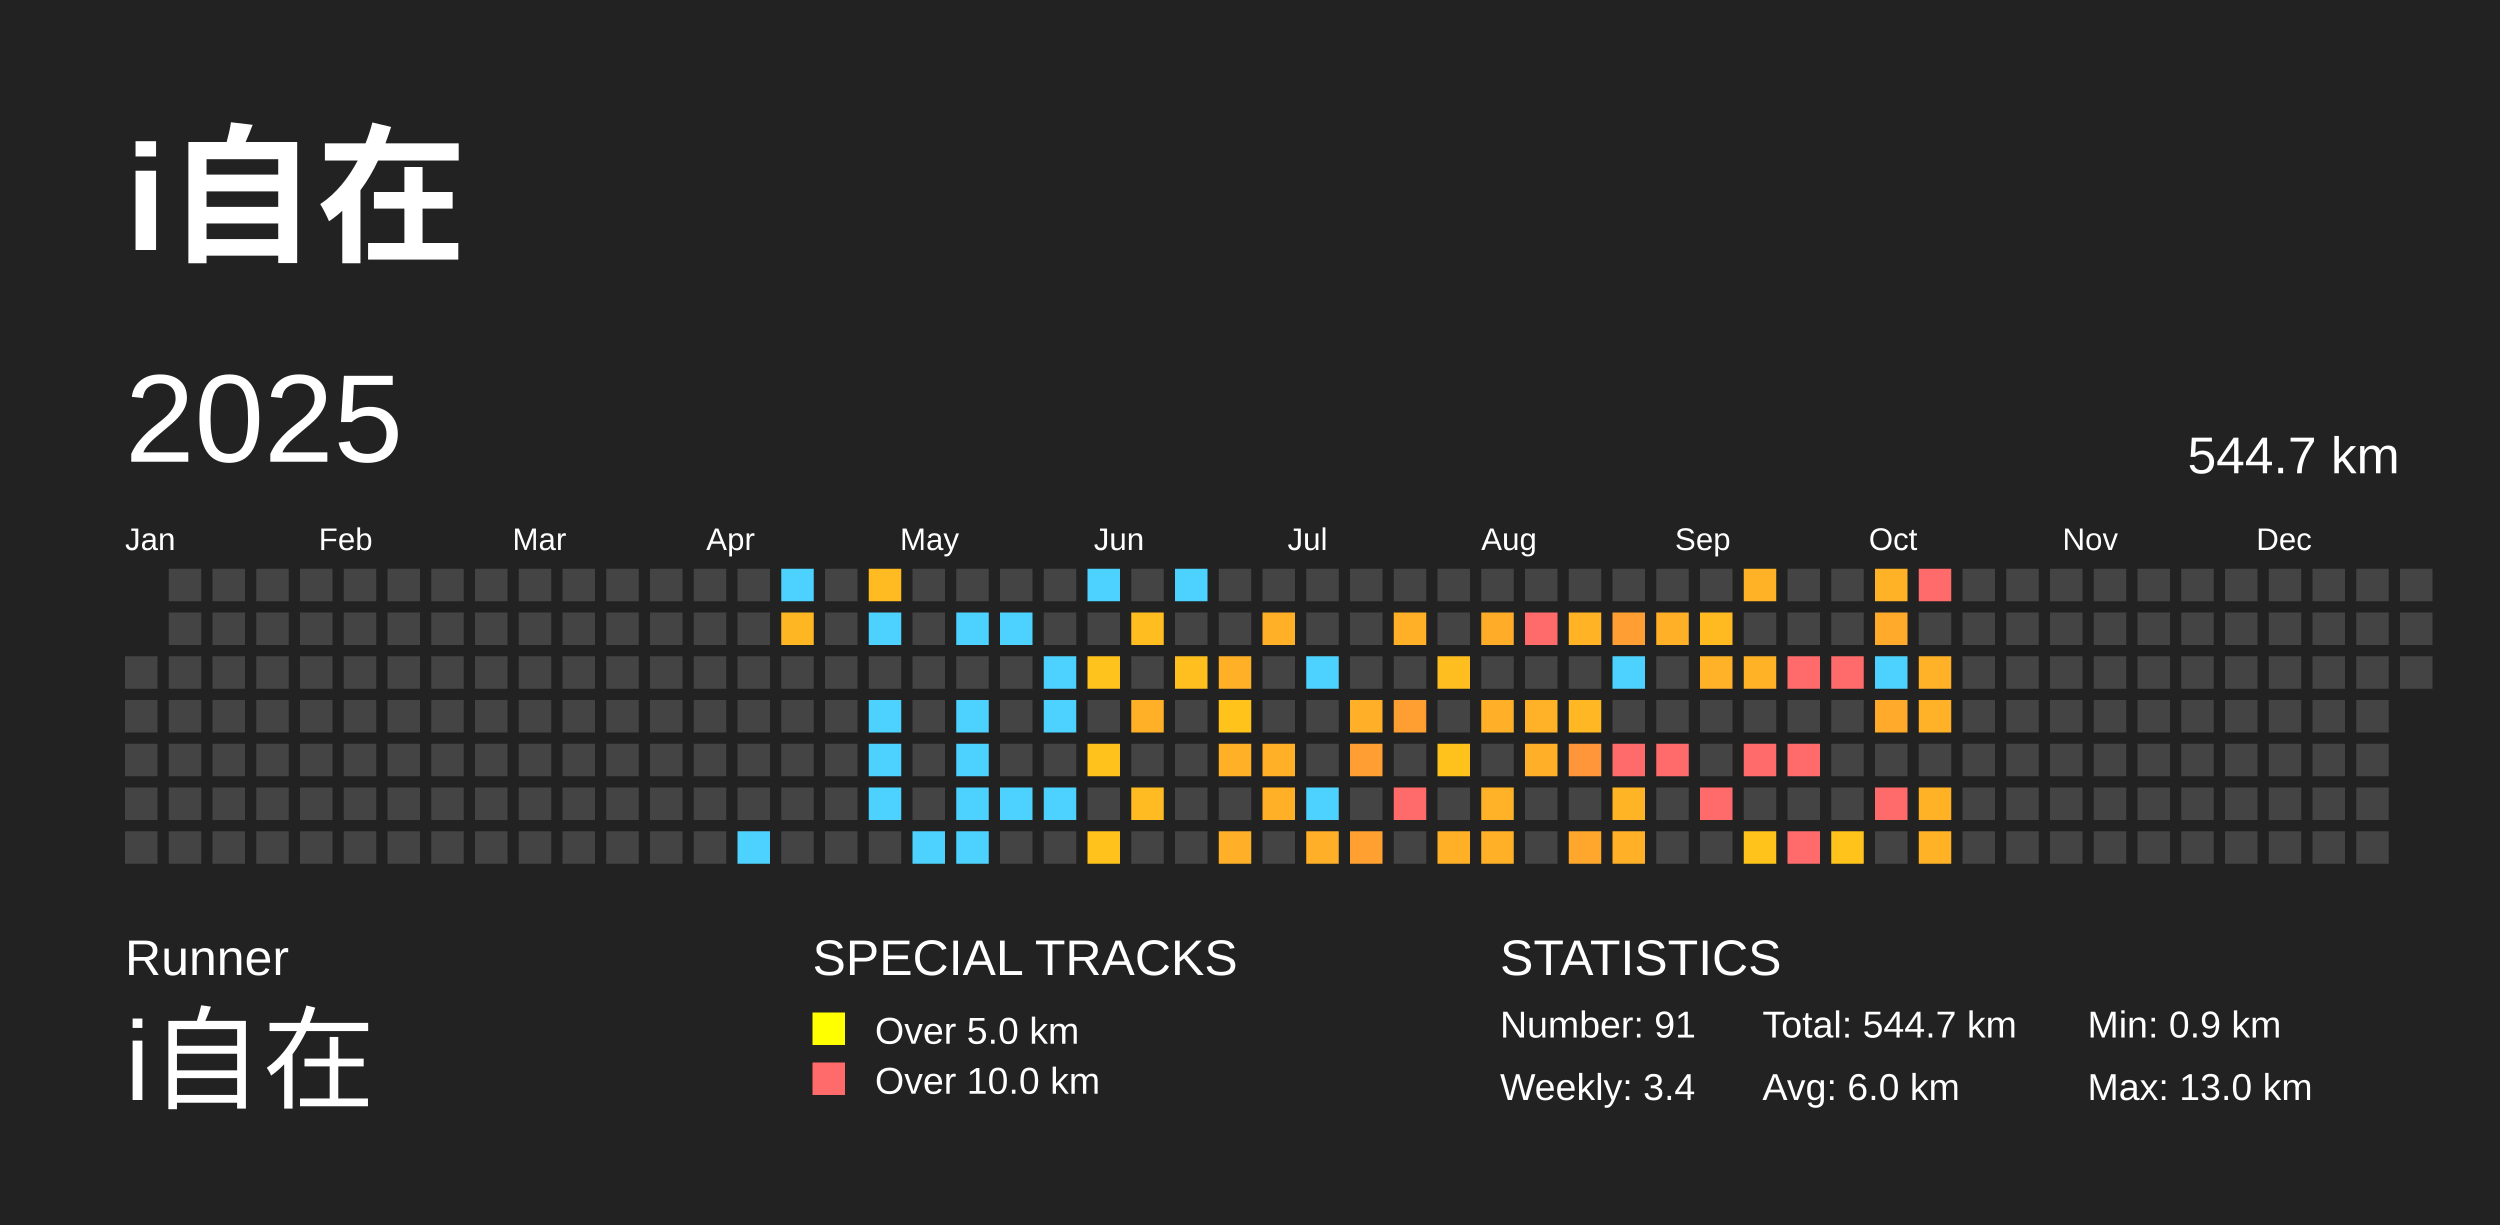
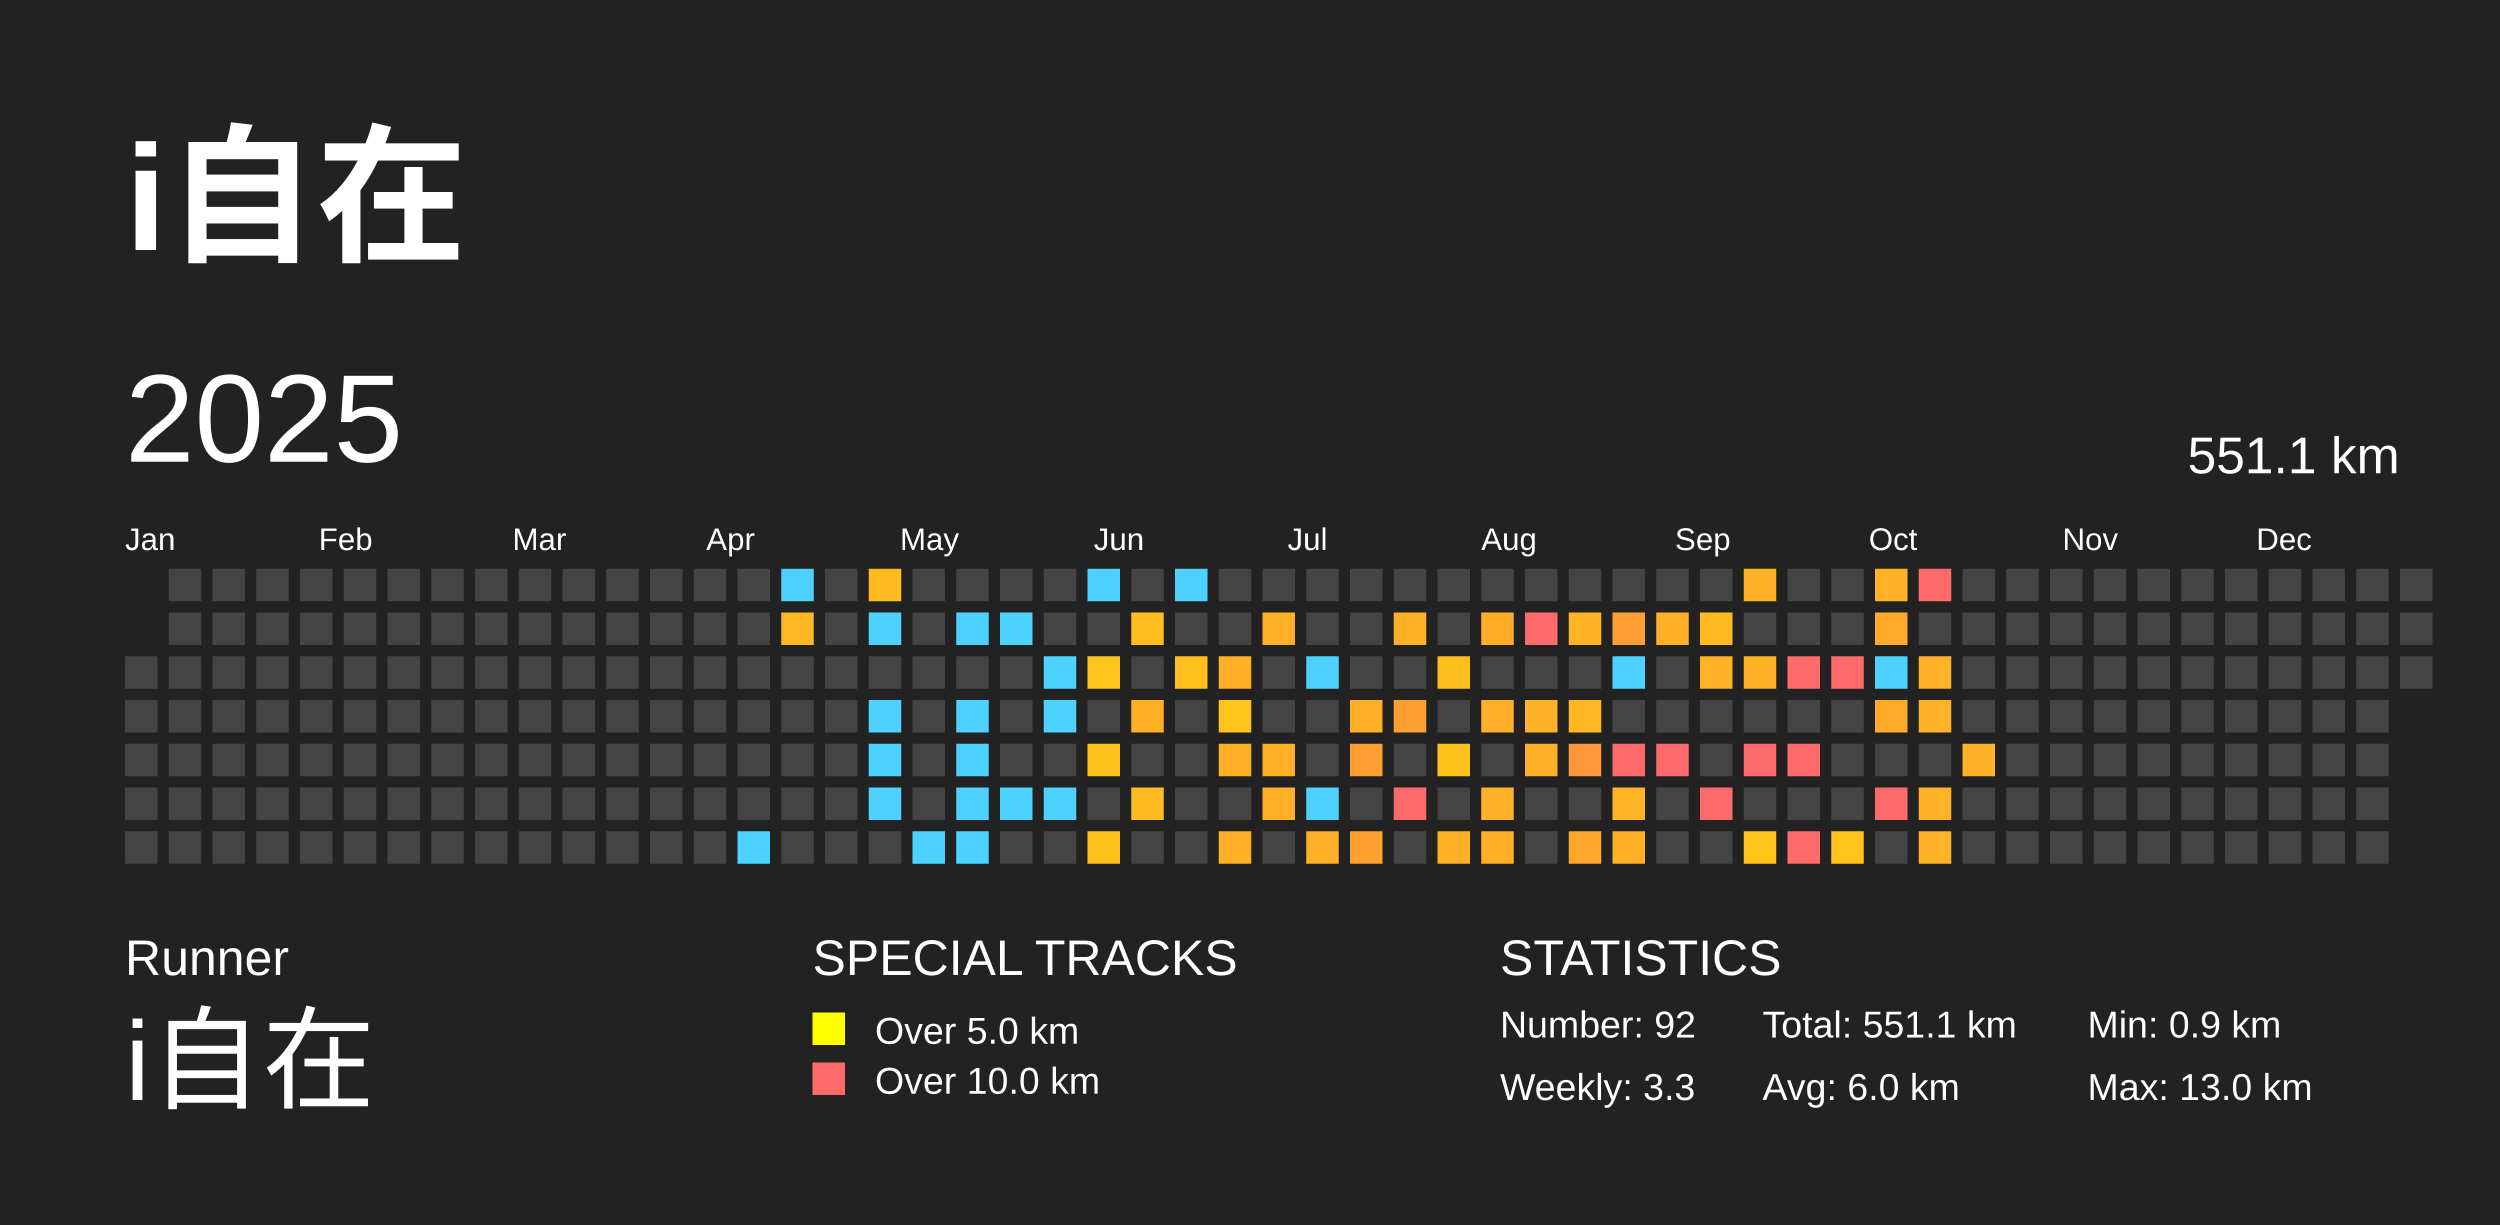
<svg xmlns="http://www.w3.org/2000/svg" baseProfile="full" height="98mm" version="1.1" viewBox="0,0,200,98" width="200mm">
  <defs />
  <rect fill="#222222" height="98" width="200" x="0" y="0" />
  <text fill="#FFFFFF" style="font-size:12px; font-family:Arial; font-weight:bold;" x="10" y="20">i自在</text>
  <text fill="#FFFFFF" style="font-size:4px; font-family:Arial" x="10" y="78">Runner</text>
  <text fill="#FFFFFF" style="font-size:9px; font-family:Arial" x="10" y="88">i自在</text>
  <text fill="#FFFFFF" style="font-size:4px; font-family:Arial" x="65" y="78">SPECIAL TRACKS</text>
  <rect fill="#FFFF00" height="2.6" width="2.6" x="65" y="81" />
  <text fill="#FFFFFF" style="font-size:3px; font-family:Arial" x="70" y="83.5">Over 5.0 km</text>
  <rect fill="#FF6B6B" height="2.6" width="2.6" x="65" y="85" />
  <text fill="#FFFFFF" style="font-size:3px; font-family:Arial" x="70" y="87.5">Over 10.0 km</text>
  <text fill="#FFFFFF" style="font-size:4px; font-family:Arial" x="120" y="78">STATISTICS</text>
-   <text fill="#FFFFFF" style="font-size:3px; font-family:Arial" x="120" y="83">Number: 91</text>
-   <text fill="#FFFFFF" style="font-size:3px; font-family:Arial" x="120" y="88">Weekly: 3.4</text>
-   <text fill="#FFFFFF" style="font-size:3px; font-family:Arial" x="141" y="83">Total: 544.7 km</text>
+   <text fill="#FFFFFF" style="font-size:3px; font-family:Arial" x="120" y="83">Number: 92</text>
+   <text fill="#FFFFFF" style="font-size:3px; font-family:Arial" x="120" y="88">Weekly: 3.3</text>
+   <text fill="#FFFFFF" style="font-size:3px; font-family:Arial" x="141" y="83">Total: 551.1 km</text>
  <text fill="#FFFFFF" style="font-size:3px; font-family:Arial" x="141" y="88">Avg: 6.0 km</text>
  <text fill="#FFFFFF" style="font-size:3px; font-family:Arial" x="167" y="83">Min: 0.9 km</text>
  <text fill="#FFFFFF" style="font-size:3px; font-family:Arial" x="167" y="88">Max: 13.0 km</text>
  <text dominant-baseline="hanging" fill="#FFFFFF" style="font-size:10.0px; font-family:Arial;" x="10" y="30">2025</text>
-   <text dominant-baseline="hanging" fill="#FFFFFF" style="font-size:4.125px; font-family:Arial;" x="175" y="35">544.7 km</text>
+   <text dominant-baseline="hanging" fill="#FFFFFF" style="font-size:4.125px; font-family:Arial;" x="175" y="35">551.1 km</text>
  <text fill="#FFFFFF" style="font-size:2.5px; font-family:Arial" x="10.0" y="44">Jan</text>
  <text fill="#FFFFFF" style="font-size:2.5px; font-family:Arial" x="25.5" y="44">Feb</text>
  <text fill="#FFFFFF" style="font-size:2.5px; font-family:Arial" x="41.0" y="44">Mar</text>
  <text fill="#FFFFFF" style="font-size:2.5px; font-family:Arial" x="56.5" y="44">Apr</text>
  <text fill="#FFFFFF" style="font-size:2.5px; font-family:Arial" x="72.0" y="44">May</text>
  <text fill="#FFFFFF" style="font-size:2.5px; font-family:Arial" x="87.5" y="44">Jun</text>
  <text fill="#FFFFFF" style="font-size:2.5px; font-family:Arial" x="103.0" y="44">Jul</text>
  <text fill="#FFFFFF" style="font-size:2.5px; font-family:Arial" x="118.5" y="44">Aug</text>
  <text fill="#FFFFFF" style="font-size:2.5px; font-family:Arial" x="134.0" y="44">Sep</text>
  <text fill="#FFFFFF" style="font-size:2.5px; font-family:Arial" x="149.5" y="44">Oct</text>
  <text fill="#FFFFFF" style="font-size:2.5px; font-family:Arial" x="165.0" y="44">Nov</text>
  <text fill="#FFFFFF" style="font-size:2.5px; font-family:Arial" x="180.5" y="44">Dec</text>
  <rect fill="#444444" height="2.6" width="2.6" x="10.0" y="52.5" />
  <rect fill="#444444" height="2.6" width="2.6" x="10.0" y="56.0" />
  <rect fill="#444444" height="2.6" width="2.6" x="10.0" y="59.5" />
  <rect fill="#444444" height="2.6" width="2.6" x="10.0" y="63.0" />
  <rect fill="#444444" height="2.6" width="2.6" x="10.0" y="66.5" />
  <rect fill="#444444" height="2.6" width="2.6" x="13.5" y="45.5" />
  <rect fill="#444444" height="2.6" width="2.6" x="13.5" y="49.0" />
  <rect fill="#444444" height="2.6" width="2.6" x="13.5" y="52.5" />
  <rect fill="#444444" height="2.6" width="2.6" x="13.5" y="56.0" />
  <rect fill="#444444" height="2.6" width="2.6" x="13.5" y="59.5" />
  <rect fill="#444444" height="2.6" width="2.6" x="13.5" y="63.0" />
  <rect fill="#444444" height="2.6" width="2.6" x="13.5" y="66.5" />
  <rect fill="#444444" height="2.6" width="2.6" x="17.0" y="45.5" />
  <rect fill="#444444" height="2.6" width="2.6" x="17.0" y="49.0" />
  <rect fill="#444444" height="2.6" width="2.6" x="17.0" y="52.5" />
  <rect fill="#444444" height="2.6" width="2.6" x="17.0" y="56.0" />
  <rect fill="#444444" height="2.6" width="2.6" x="17.0" y="59.5" />
  <rect fill="#444444" height="2.6" width="2.6" x="17.0" y="63.0" />
  <rect fill="#444444" height="2.6" width="2.6" x="17.0" y="66.5" />
  <rect fill="#444444" height="2.6" width="2.6" x="20.5" y="45.5" />
  <rect fill="#444444" height="2.6" width="2.6" x="20.5" y="49.0" />
  <rect fill="#444444" height="2.6" width="2.6" x="20.5" y="52.5" />
  <rect fill="#444444" height="2.6" width="2.6" x="20.5" y="56.0" />
  <rect fill="#444444" height="2.6" width="2.6" x="20.5" y="59.5" />
  <rect fill="#444444" height="2.6" width="2.6" x="20.5" y="63.0" />
  <rect fill="#444444" height="2.6" width="2.6" x="20.5" y="66.5" />
  <rect fill="#444444" height="2.6" width="2.6" x="24.0" y="45.5" />
  <rect fill="#444444" height="2.6" width="2.6" x="24.0" y="49.0" />
  <rect fill="#444444" height="2.6" width="2.6" x="24.0" y="52.5" />
  <rect fill="#444444" height="2.6" width="2.6" x="24.0" y="56.0" />
  <rect fill="#444444" height="2.6" width="2.6" x="24.0" y="59.5" />
  <rect fill="#444444" height="2.6" width="2.6" x="24.0" y="63.0" />
  <rect fill="#444444" height="2.6" width="2.6" x="24.0" y="66.5" />
  <rect fill="#444444" height="2.6" width="2.6" x="27.5" y="45.5" />
  <rect fill="#444444" height="2.6" width="2.6" x="27.5" y="49.0" />
  <rect fill="#444444" height="2.6" width="2.6" x="27.5" y="52.5" />
  <rect fill="#444444" height="2.6" width="2.6" x="27.5" y="56.0" />
  <rect fill="#444444" height="2.6" width="2.6" x="27.5" y="59.5" />
  <rect fill="#444444" height="2.6" width="2.6" x="27.5" y="63.0" />
  <rect fill="#444444" height="2.6" width="2.6" x="27.5" y="66.5" />
  <rect fill="#444444" height="2.6" width="2.6" x="31.0" y="45.5" />
  <rect fill="#444444" height="2.6" width="2.6" x="31.0" y="49.0" />
  <rect fill="#444444" height="2.6" width="2.6" x="31.0" y="52.5" />
  <rect fill="#444444" height="2.6" width="2.6" x="31.0" y="56.0" />
  <rect fill="#444444" height="2.6" width="2.6" x="31.0" y="59.5" />
  <rect fill="#444444" height="2.6" width="2.6" x="31.0" y="63.0" />
  <rect fill="#444444" height="2.6" width="2.6" x="31.0" y="66.5" />
  <rect fill="#444444" height="2.6" width="2.6" x="34.5" y="45.5" />
  <rect fill="#444444" height="2.6" width="2.6" x="34.5" y="49.0" />
  <rect fill="#444444" height="2.6" width="2.6" x="34.5" y="52.5" />
  <rect fill="#444444" height="2.6" width="2.6" x="34.5" y="56.0" />
  <rect fill="#444444" height="2.6" width="2.6" x="34.5" y="59.5" />
  <rect fill="#444444" height="2.6" width="2.6" x="34.5" y="63.0" />
  <rect fill="#444444" height="2.6" width="2.6" x="34.5" y="66.5" />
  <rect fill="#444444" height="2.6" width="2.6" x="38.0" y="45.5" />
  <rect fill="#444444" height="2.6" width="2.6" x="38.0" y="49.0" />
  <rect fill="#444444" height="2.6" width="2.6" x="38.0" y="52.5" />
  <rect fill="#444444" height="2.6" width="2.6" x="38.0" y="56.0" />
  <rect fill="#444444" height="2.6" width="2.6" x="38.0" y="59.5" />
  <rect fill="#444444" height="2.6" width="2.6" x="38.0" y="63.0" />
  <rect fill="#444444" height="2.6" width="2.6" x="38.0" y="66.5" />
  <rect fill="#444444" height="2.6" width="2.6" x="41.5" y="45.5" />
  <rect fill="#444444" height="2.6" width="2.6" x="41.5" y="49.0" />
  <rect fill="#444444" height="2.6" width="2.6" x="41.5" y="52.5" />
  <rect fill="#444444" height="2.6" width="2.6" x="41.5" y="56.0" />
  <rect fill="#444444" height="2.6" width="2.6" x="41.5" y="59.5" />
  <rect fill="#444444" height="2.6" width="2.6" x="41.5" y="63.0" />
  <rect fill="#444444" height="2.6" width="2.6" x="41.5" y="66.5" />
  <rect fill="#444444" height="2.6" width="2.6" x="45.0" y="45.5" />
  <rect fill="#444444" height="2.6" width="2.6" x="45.0" y="49.0" />
  <rect fill="#444444" height="2.6" width="2.6" x="45.0" y="52.5" />
  <rect fill="#444444" height="2.6" width="2.6" x="45.0" y="56.0" />
  <rect fill="#444444" height="2.6" width="2.6" x="45.0" y="59.5" />
  <rect fill="#444444" height="2.6" width="2.6" x="45.0" y="63.0" />
  <rect fill="#444444" height="2.6" width="2.6" x="45.0" y="66.5" />
  <rect fill="#444444" height="2.6" width="2.6" x="48.5" y="45.5" />
  <rect fill="#444444" height="2.6" width="2.6" x="48.5" y="49.0" />
  <rect fill="#444444" height="2.6" width="2.6" x="48.5" y="52.5" />
  <rect fill="#444444" height="2.6" width="2.6" x="48.5" y="56.0" />
  <rect fill="#444444" height="2.6" width="2.6" x="48.5" y="59.5" />
  <rect fill="#444444" height="2.6" width="2.6" x="48.5" y="63.0" />
  <rect fill="#444444" height="2.6" width="2.6" x="48.5" y="66.5" />
  <rect fill="#444444" height="2.6" width="2.6" x="52.0" y="45.5" />
  <rect fill="#444444" height="2.6" width="2.6" x="52.0" y="49.0" />
  <rect fill="#444444" height="2.6" width="2.6" x="52.0" y="52.5" />
  <rect fill="#444444" height="2.6" width="2.6" x="52.0" y="56.0" />
  <rect fill="#444444" height="2.6" width="2.6" x="52.0" y="59.5" />
  <rect fill="#444444" height="2.6" width="2.6" x="52.0" y="63.0" />
  <rect fill="#444444" height="2.6" width="2.6" x="52.0" y="66.5" />
  <rect fill="#444444" height="2.6" width="2.6" x="55.5" y="45.5" />
  <rect fill="#444444" height="2.6" width="2.6" x="55.5" y="49.0" />
  <rect fill="#444444" height="2.6" width="2.6" x="55.5" y="52.5" />
  <rect fill="#444444" height="2.6" width="2.6" x="55.5" y="56.0" />
  <rect fill="#444444" height="2.6" width="2.6" x="55.5" y="59.5" />
  <rect fill="#444444" height="2.6" width="2.6" x="55.5" y="63.0" />
  <rect fill="#444444" height="2.6" width="2.6" x="55.5" y="66.5" />
  <rect fill="#444444" height="2.6" width="2.6" x="59.0" y="45.5" />
  <rect fill="#444444" height="2.6" width="2.6" x="59.0" y="49.0" />
  <rect fill="#444444" height="2.6" width="2.6" x="59.0" y="52.5" />
  <rect fill="#444444" height="2.6" width="2.6" x="59.0" y="56.0" />
  <rect fill="#444444" height="2.6" width="2.6" x="59.0" y="59.5" />
  <rect fill="#444444" height="2.6" width="2.6" x="59.0" y="63.0" />
  <rect fill="#4dd2ff" height="2.6" width="2.6" x="59.0" y="66.5" />
  <rect fill="#4dd2ff" height="2.6" width="2.6" x="62.5" y="45.5" />
  <rect fill="#ffb623" height="2.6" width="2.6" x="62.5" y="49.0" />
  <rect fill="#444444" height="2.6" width="2.6" x="62.5" y="52.5" />
  <rect fill="#444444" height="2.6" width="2.6" x="62.5" y="56.0" />
  <rect fill="#444444" height="2.6" width="2.6" x="62.5" y="59.5" />
  <rect fill="#444444" height="2.6" width="2.6" x="62.5" y="63.0" />
  <rect fill="#444444" height="2.6" width="2.6" x="62.5" y="66.5" />
  <rect fill="#444444" height="2.6" width="2.6" x="66.0" y="45.5" />
  <rect fill="#444444" height="2.6" width="2.6" x="66.0" y="49.0" />
  <rect fill="#444444" height="2.6" width="2.6" x="66.0" y="52.5" />
  <rect fill="#444444" height="2.6" width="2.6" x="66.0" y="56.0" />
  <rect fill="#444444" height="2.6" width="2.6" x="66.0" y="59.5" />
  <rect fill="#444444" height="2.6" width="2.6" x="66.0" y="63.0" />
  <rect fill="#444444" height="2.6" width="2.6" x="66.0" y="66.5" />
  <rect fill="#ffbb21" height="2.6" width="2.6" x="69.5" y="45.5" />
  <rect fill="#4dd2ff" height="2.6" width="2.6" x="69.5" y="49.0" />
  <rect fill="#444444" height="2.6" width="2.6" x="69.5" y="52.5" />
  <rect fill="#4dd2ff" height="2.6" width="2.6" x="69.5" y="56.0" />
  <rect fill="#4dd2ff" height="2.6" width="2.6" x="69.5" y="59.5" />
  <rect fill="#4dd2ff" height="2.6" width="2.6" x="69.5" y="63.0" />
  <rect fill="#444444" height="2.6" width="2.6" x="69.5" y="66.5" />
  <rect fill="#444444" height="2.6" width="2.6" x="73.0" y="45.5" />
  <rect fill="#444444" height="2.6" width="2.6" x="73.0" y="49.0" />
  <rect fill="#444444" height="2.6" width="2.6" x="73.0" y="52.5" />
  <rect fill="#444444" height="2.6" width="2.6" x="73.0" y="56.0" />
  <rect fill="#444444" height="2.6" width="2.6" x="73.0" y="59.5" />
  <rect fill="#444444" height="2.6" width="2.6" x="73.0" y="63.0" />
  <rect fill="#4dd2ff" height="2.6" width="2.6" x="73.0" y="66.5" />
  <rect fill="#444444" height="2.6" width="2.6" x="76.5" y="45.5" />
  <rect fill="#4dd2ff" height="2.6" width="2.6" x="76.5" y="49.0" />
  <rect fill="#444444" height="2.6" width="2.6" x="76.5" y="52.5" />
  <rect fill="#4dd2ff" height="2.6" width="2.6" x="76.5" y="56.0" />
  <rect fill="#4dd2ff" height="2.6" width="2.6" x="76.5" y="59.5" />
  <rect fill="#4dd2ff" height="2.6" width="2.6" x="76.5" y="63.0" />
  <rect fill="#4dd2ff" height="2.6" width="2.6" x="76.5" y="66.5" />
  <rect fill="#444444" height="2.6" width="2.6" x="80.0" y="45.5" />
  <rect fill="#4dd2ff" height="2.6" width="2.6" x="80.0" y="49.0" />
  <rect fill="#444444" height="2.6" width="2.6" x="80.0" y="52.5" />
  <rect fill="#444444" height="2.6" width="2.6" x="80.0" y="56.0" />
  <rect fill="#444444" height="2.6" width="2.6" x="80.0" y="59.5" />
  <rect fill="#4dd2ff" height="2.6" width="2.6" x="80.0" y="63.0" />
  <rect fill="#444444" height="2.6" width="2.6" x="80.0" y="66.5" />
  <rect fill="#444444" height="2.6" width="2.6" x="83.5" y="45.5" />
  <rect fill="#444444" height="2.6" width="2.6" x="83.5" y="49.0" />
  <rect fill="#4dd2ff" height="2.6" width="2.6" x="83.5" y="52.5" />
  <rect fill="#4dd2ff" height="2.6" width="2.6" x="83.5" y="56.0" />
  <rect fill="#444444" height="2.6" width="2.6" x="83.5" y="59.5" />
  <rect fill="#4dd2ff" height="2.6" width="2.6" x="83.5" y="63.0" />
  <rect fill="#444444" height="2.6" width="2.6" x="83.5" y="66.5" />
  <rect fill="#4dd2ff" height="2.6" width="2.6" x="87.0" y="45.5" />
  <rect fill="#444444" height="2.6" width="2.6" x="87.0" y="49.0" />
  <rect fill="#ffc31d" height="2.6" width="2.6" x="87.0" y="52.5" />
  <rect fill="#444444" height="2.6" width="2.6" x="87.0" y="56.0" />
  <rect fill="#ffc21d" height="2.6" width="2.6" x="87.0" y="59.5" />
  <rect fill="#444444" height="2.6" width="2.6" x="87.0" y="63.0" />
  <rect fill="#ffc21d" height="2.6" width="2.6" x="87.0" y="66.5" />
  <rect fill="#444444" height="2.6" width="2.6" x="90.5" y="45.5" />
  <rect fill="#ffbd1f" height="2.6" width="2.6" x="90.5" y="49.0" />
  <rect fill="#444444" height="2.6" width="2.6" x="90.5" y="52.5" />
  <rect fill="#ffb027" height="2.6" width="2.6" x="90.5" y="56.0" />
  <rect fill="#444444" height="2.6" width="2.6" x="90.5" y="59.5" />
  <rect fill="#ffbb21" height="2.6" width="2.6" x="90.5" y="63.0" />
  <rect fill="#444444" height="2.6" width="2.6" x="90.5" y="66.5" />
  <rect fill="#4dd2ff" height="2.6" width="2.6" x="94.0" y="45.5" />
  <rect fill="#444444" height="2.6" width="2.6" x="94.0" y="49.0" />
  <rect fill="#ffbf1e" height="2.6" width="2.6" x="94.0" y="52.5" />
  <rect fill="#444444" height="2.6" width="2.6" x="94.0" y="56.0" />
  <rect fill="#444444" height="2.6" width="2.6" x="94.0" y="59.5" />
  <rect fill="#444444" height="2.6" width="2.6" x="94.0" y="63.0" />
  <rect fill="#444444" height="2.6" width="2.6" x="94.0" y="66.5" />
  <rect fill="#444444" height="2.6" width="2.6" x="97.5" y="45.5" />
  <rect fill="#444444" height="2.6" width="2.6" x="97.5" y="49.0" />
  <rect fill="#ffb027" height="2.6" width="2.6" x="97.5" y="52.5" />
  <rect fill="#ffc31c" height="2.6" width="2.6" x="97.5" y="56.0" />
  <rect fill="#ffb027" height="2.6" width="2.6" x="97.5" y="59.5" />
  <rect fill="#444444" height="2.6" width="2.6" x="97.5" y="63.0" />
  <rect fill="#ffaf28" height="2.6" width="2.6" x="97.5" y="66.5" />
  <rect fill="#444444" height="2.6" width="2.6" x="101.0" y="45.5" />
  <rect fill="#ffb027" height="2.6" width="2.6" x="101.0" y="49.0" />
  <rect fill="#444444" height="2.6" width="2.6" x="101.0" y="52.5" />
  <rect fill="#444444" height="2.6" width="2.6" x="101.0" y="56.0" />
  <rect fill="#ffb027" height="2.6" width="2.6" x="101.0" y="59.5" />
  <rect fill="#ffb027" height="2.6" width="2.6" x="101.0" y="63.0" />
  <rect fill="#444444" height="2.6" width="2.6" x="101.0" y="66.5" />
  <rect fill="#444444" height="2.6" width="2.6" x="104.5" y="45.5" />
  <rect fill="#444444" height="2.6" width="2.6" x="104.5" y="49.0" />
  <rect fill="#4dd2ff" height="2.6" width="2.6" x="104.5" y="52.5" />
  <rect fill="#444444" height="2.6" width="2.6" x="104.5" y="56.0" />
  <rect fill="#444444" height="2.6" width="2.6" x="104.5" y="59.5" />
  <rect fill="#4dd2ff" height="2.6" width="2.6" x="104.5" y="63.0" />
  <rect fill="#ffaf28" height="2.6" width="2.6" x="104.5" y="66.5" />
  <rect fill="#444444" height="2.6" width="2.6" x="108.0" y="45.5" />
  <rect fill="#444444" height="2.6" width="2.6" x="108.0" y="49.0" />
  <rect fill="#444444" height="2.6" width="2.6" x="108.0" y="52.5" />
  <rect fill="#ffaf28" height="2.6" width="2.6" x="108.0" y="56.0" />
  <rect fill="#ff9e33" height="2.6" width="2.6" x="108.0" y="59.5" />
  <rect fill="#444444" height="2.6" width="2.6" x="108.0" y="63.0" />
  <rect fill="#ffa031" height="2.6" width="2.6" x="108.0" y="66.5" />
  <rect fill="#444444" height="2.6" width="2.6" x="111.5" y="45.5" />
  <rect fill="#ffb027" height="2.6" width="2.6" x="111.5" y="49.0" />
  <rect fill="#444444" height="2.6" width="2.6" x="111.5" y="52.5" />
  <rect fill="#ff9f32" height="2.6" width="2.6" x="111.5" y="56.0" />
  <rect fill="#444444" height="2.6" width="2.6" x="111.5" y="59.5" />
  <rect fill="#FF6B6B" height="2.6" width="2.6" x="111.5" y="63.0" />
  <rect fill="#444444" height="2.6" width="2.6" x="111.5" y="66.5" />
  <rect fill="#444444" height="2.6" width="2.6" x="115.0" y="45.5" />
  <rect fill="#444444" height="2.6" width="2.6" x="115.0" y="49.0" />
  <rect fill="#ffbe1f" height="2.6" width="2.6" x="115.0" y="52.5" />
  <rect fill="#444444" height="2.6" width="2.6" x="115.0" y="56.0" />
  <rect fill="#ffc21d" height="2.6" width="2.6" x="115.0" y="59.5" />
  <rect fill="#444444" height="2.6" width="2.6" x="115.0" y="63.0" />
  <rect fill="#ffb027" height="2.6" width="2.6" x="115.0" y="66.5" />
  <rect fill="#444444" height="2.6" width="2.6" x="118.5" y="45.5" />
  <rect fill="#ffad29" height="2.6" width="2.6" x="118.5" y="49.0" />
  <rect fill="#444444" height="2.6" width="2.6" x="118.5" y="52.5" />
  <rect fill="#ffaf28" height="2.6" width="2.6" x="118.5" y="56.0" />
  <rect fill="#444444" height="2.6" width="2.6" x="118.5" y="59.5" />
  <rect fill="#ffb127" height="2.6" width="2.6" x="118.5" y="63.0" />
  <rect fill="#ffb027" height="2.6" width="2.6" x="118.5" y="66.5" />
  <rect fill="#444444" height="2.6" width="2.6" x="122.0" y="45.5" />
  <rect fill="#FF6B6B" height="2.6" width="2.6" x="122.0" y="49.0" />
  <rect fill="#444444" height="2.6" width="2.6" x="122.0" y="52.5" />
  <rect fill="#ffb127" height="2.6" width="2.6" x="122.0" y="56.0" />
  <rect fill="#ffaf28" height="2.6" width="2.6" x="122.0" y="59.5" />
  <rect fill="#444444" height="2.6" width="2.6" x="122.0" y="63.0" />
  <rect fill="#444444" height="2.6" width="2.6" x="122.0" y="66.5" />
  <rect fill="#444444" height="2.6" width="2.6" x="125.5" y="45.5" />
  <rect fill="#ffb325" height="2.6" width="2.6" x="125.5" y="49.0" />
  <rect fill="#444444" height="2.6" width="2.6" x="125.5" y="52.5" />
  <rect fill="#ffb723" height="2.6" width="2.6" x="125.5" y="56.0" />
  <rect fill="#ff9639" height="2.6" width="2.6" x="125.5" y="59.5" />
  <rect fill="#444444" height="2.6" width="2.6" x="125.5" y="63.0" />
  <rect fill="#ffa72d" height="2.6" width="2.6" x="125.5" y="66.5" />
  <rect fill="#444444" height="2.6" width="2.6" x="129.0" y="45.5" />
  <rect fill="#ff9e33" height="2.6" width="2.6" x="129.0" y="49.0" />
  <rect fill="#4dd2ff" height="2.6" width="2.6" x="129.0" y="52.5" />
  <rect fill="#444444" height="2.6" width="2.6" x="129.0" y="56.0" />
  <rect fill="#FF6B6B" height="2.6" width="2.6" x="129.0" y="59.5" />
  <rect fill="#ffb425" height="2.6" width="2.6" x="129.0" y="63.0" />
  <rect fill="#ffb027" height="2.6" width="2.6" x="129.0" y="66.5" />
  <rect fill="#444444" height="2.6" width="2.6" x="132.5" y="45.5" />
  <rect fill="#ffb027" height="2.6" width="2.6" x="132.5" y="49.0" />
  <rect fill="#444444" height="2.6" width="2.6" x="132.5" y="52.5" />
  <rect fill="#444444" height="2.6" width="2.6" x="132.5" y="56.0" />
  <rect fill="#FF6B6B" height="2.6" width="2.6" x="132.5" y="59.5" />
  <rect fill="#444444" height="2.6" width="2.6" x="132.5" y="63.0" />
  <rect fill="#444444" height="2.6" width="2.6" x="132.5" y="66.5" />
  <rect fill="#444444" height="2.6" width="2.6" x="136.0" y="45.5" />
  <rect fill="#ffba21" height="2.6" width="2.6" x="136.0" y="49.0" />
  <rect fill="#ffb127" height="2.6" width="2.6" x="136.0" y="52.5" />
  <rect fill="#444444" height="2.6" width="2.6" x="136.0" y="56.0" />
  <rect fill="#444444" height="2.6" width="2.6" x="136.0" y="59.5" />
  <rect fill="#FF6B6B" height="2.6" width="2.6" x="136.0" y="63.0" />
  <rect fill="#444444" height="2.6" width="2.6" x="136.0" y="66.5" />
  <rect fill="#ffb226" height="2.6" width="2.6" x="139.5" y="45.5" />
  <rect fill="#444444" height="2.6" width="2.6" x="139.5" y="49.0" />
  <rect fill="#ffb226" height="2.6" width="2.6" x="139.5" y="52.5" />
  <rect fill="#444444" height="2.6" width="2.6" x="139.5" y="56.0" />
  <rect fill="#FF6B6B" height="2.6" width="2.6" x="139.5" y="59.5" />
  <rect fill="#444444" height="2.6" width="2.6" x="139.5" y="63.0" />
  <rect fill="#ffc31c" height="2.6" width="2.6" x="139.5" y="66.5" />
  <rect fill="#444444" height="2.6" width="2.6" x="143.0" y="45.5" />
  <rect fill="#444444" height="2.6" width="2.6" x="143.0" y="49.0" />
  <rect fill="#FF6B6B" height="2.6" width="2.6" x="143.0" y="52.5" />
  <rect fill="#444444" height="2.6" width="2.6" x="143.0" y="56.0" />
  <rect fill="#FF6B6B" height="2.6" width="2.6" x="143.0" y="59.5" />
  <rect fill="#444444" height="2.6" width="2.6" x="143.0" y="63.0" />
  <rect fill="#FF6B6B" height="2.6" width="2.6" x="143.0" y="66.5" />
  <rect fill="#444444" height="2.6" width="2.6" x="146.5" y="45.5" />
  <rect fill="#444444" height="2.6" width="2.6" x="146.5" y="49.0" />
  <rect fill="#FF6B6B" height="2.6" width="2.6" x="146.5" y="52.5" />
  <rect fill="#444444" height="2.6" width="2.6" x="146.5" y="56.0" />
  <rect fill="#444444" height="2.6" width="2.6" x="146.5" y="59.5" />
  <rect fill="#444444" height="2.6" width="2.6" x="146.5" y="63.0" />
  <rect fill="#ffc31c" height="2.6" width="2.6" x="146.5" y="66.5" />
  <rect fill="#ffb226" height="2.6" width="2.6" x="150.0" y="45.5" />
  <rect fill="#ffaa2b" height="2.6" width="2.6" x="150.0" y="49.0" />
  <rect fill="#4dd2ff" height="2.6" width="2.6" x="150.0" y="52.5" />
  <rect fill="#ffaa2b" height="2.6" width="2.6" x="150.0" y="56.0" />
  <rect fill="#444444" height="2.6" width="2.6" x="150.0" y="59.5" />
  <rect fill="#FF6B6B" height="2.6" width="2.6" x="150.0" y="63.0" />
  <rect fill="#444444" height="2.6" width="2.6" x="150.0" y="66.5" />
  <rect fill="#FF6B6B" height="2.6" width="2.6" x="153.5" y="45.5" />
  <rect fill="#444444" height="2.6" width="2.6" x="153.5" y="49.0" />
  <rect fill="#ffb127" height="2.6" width="2.6" x="153.5" y="52.5" />
  <rect fill="#ffb127" height="2.6" width="2.6" x="153.5" y="56.0" />
  <rect fill="#444444" height="2.6" width="2.6" x="153.5" y="59.5" />
  <rect fill="#ffb226" height="2.6" width="2.6" x="153.5" y="63.0" />
  <rect fill="#ffb226" height="2.6" width="2.6" x="153.5" y="66.5" />
  <rect fill="#444444" height="2.6" width="2.6" x="157.0" y="45.5" />
  <rect fill="#444444" height="2.6" width="2.6" x="157.0" y="49.0" />
  <rect fill="#444444" height="2.6" width="2.6" x="157.0" y="52.5" />
  <rect fill="#444444" height="2.6" width="2.6" x="157.0" y="56.0" />
-   <rect fill="#444444" height="2.6" width="2.6" x="157.0" y="59.5" />
+   <rect fill="#ffb226" height="2.6" width="2.6" x="157.0" y="59.5" />
  <rect fill="#444444" height="2.6" width="2.6" x="157.0" y="63.0" />
  <rect fill="#444444" height="2.6" width="2.6" x="157.0" y="66.5" />
  <rect fill="#444444" height="2.6" width="2.6" x="160.5" y="45.5" />
  <rect fill="#444444" height="2.6" width="2.6" x="160.5" y="49.0" />
  <rect fill="#444444" height="2.6" width="2.6" x="160.5" y="52.5" />
  <rect fill="#444444" height="2.6" width="2.6" x="160.5" y="56.0" />
  <rect fill="#444444" height="2.6" width="2.6" x="160.5" y="59.5" />
  <rect fill="#444444" height="2.6" width="2.6" x="160.5" y="63.0" />
  <rect fill="#444444" height="2.6" width="2.6" x="160.5" y="66.5" />
  <rect fill="#444444" height="2.6" width="2.6" x="164.0" y="45.5" />
  <rect fill="#444444" height="2.6" width="2.6" x="164.0" y="49.0" />
  <rect fill="#444444" height="2.6" width="2.6" x="164.0" y="52.5" />
  <rect fill="#444444" height="2.6" width="2.6" x="164.0" y="56.0" />
  <rect fill="#444444" height="2.6" width="2.6" x="164.0" y="59.5" />
  <rect fill="#444444" height="2.6" width="2.6" x="164.0" y="63.0" />
  <rect fill="#444444" height="2.6" width="2.6" x="164.0" y="66.5" />
  <rect fill="#444444" height="2.6" width="2.6" x="167.5" y="45.5" />
  <rect fill="#444444" height="2.6" width="2.6" x="167.5" y="49.0" />
  <rect fill="#444444" height="2.6" width="2.6" x="167.5" y="52.5" />
  <rect fill="#444444" height="2.6" width="2.6" x="167.5" y="56.0" />
  <rect fill="#444444" height="2.6" width="2.6" x="167.5" y="59.5" />
  <rect fill="#444444" height="2.6" width="2.6" x="167.5" y="63.0" />
  <rect fill="#444444" height="2.6" width="2.6" x="167.5" y="66.5" />
  <rect fill="#444444" height="2.6" width="2.6" x="171.0" y="45.5" />
  <rect fill="#444444" height="2.6" width="2.6" x="171.0" y="49.0" />
  <rect fill="#444444" height="2.6" width="2.6" x="171.0" y="52.5" />
  <rect fill="#444444" height="2.6" width="2.6" x="171.0" y="56.0" />
  <rect fill="#444444" height="2.6" width="2.6" x="171.0" y="59.5" />
  <rect fill="#444444" height="2.6" width="2.6" x="171.0" y="63.0" />
  <rect fill="#444444" height="2.6" width="2.6" x="171.0" y="66.5" />
  <rect fill="#444444" height="2.6" width="2.6" x="174.5" y="45.5" />
  <rect fill="#444444" height="2.6" width="2.6" x="174.5" y="49.0" />
  <rect fill="#444444" height="2.6" width="2.6" x="174.5" y="52.5" />
  <rect fill="#444444" height="2.6" width="2.6" x="174.5" y="56.0" />
  <rect fill="#444444" height="2.6" width="2.6" x="174.5" y="59.5" />
  <rect fill="#444444" height="2.6" width="2.6" x="174.5" y="63.0" />
  <rect fill="#444444" height="2.6" width="2.6" x="174.5" y="66.5" />
  <rect fill="#444444" height="2.6" width="2.6" x="178.0" y="45.5" />
  <rect fill="#444444" height="2.6" width="2.6" x="178.0" y="49.0" />
  <rect fill="#444444" height="2.6" width="2.6" x="178.0" y="52.5" />
  <rect fill="#444444" height="2.6" width="2.6" x="178.0" y="56.0" />
  <rect fill="#444444" height="2.6" width="2.6" x="178.0" y="59.5" />
  <rect fill="#444444" height="2.6" width="2.6" x="178.0" y="63.0" />
  <rect fill="#444444" height="2.6" width="2.6" x="178.0" y="66.5" />
  <rect fill="#444444" height="2.6" width="2.6" x="181.5" y="45.5" />
  <rect fill="#444444" height="2.6" width="2.6" x="181.5" y="49.0" />
  <rect fill="#444444" height="2.6" width="2.6" x="181.5" y="52.5" />
  <rect fill="#444444" height="2.6" width="2.6" x="181.5" y="56.0" />
  <rect fill="#444444" height="2.6" width="2.6" x="181.5" y="59.5" />
  <rect fill="#444444" height="2.6" width="2.6" x="181.5" y="63.0" />
  <rect fill="#444444" height="2.6" width="2.6" x="181.5" y="66.5" />
  <rect fill="#444444" height="2.6" width="2.6" x="185.0" y="45.5" />
  <rect fill="#444444" height="2.6" width="2.6" x="185.0" y="49.0" />
  <rect fill="#444444" height="2.6" width="2.6" x="185.0" y="52.5" />
  <rect fill="#444444" height="2.6" width="2.6" x="185.0" y="56.0" />
  <rect fill="#444444" height="2.6" width="2.6" x="185.0" y="59.5" />
  <rect fill="#444444" height="2.6" width="2.6" x="185.0" y="63.0" />
  <rect fill="#444444" height="2.6" width="2.6" x="185.0" y="66.5" />
  <rect fill="#444444" height="2.6" width="2.6" x="188.5" y="45.5" />
  <rect fill="#444444" height="2.6" width="2.6" x="188.5" y="49.0" />
  <rect fill="#444444" height="2.6" width="2.6" x="188.5" y="52.5" />
  <rect fill="#444444" height="2.6" width="2.6" x="188.5" y="56.0" />
  <rect fill="#444444" height="2.6" width="2.6" x="188.5" y="59.5" />
  <rect fill="#444444" height="2.6" width="2.6" x="188.5" y="63.0" />
  <rect fill="#444444" height="2.6" width="2.6" x="188.5" y="66.5" />
  <rect fill="#444444" height="2.6" width="2.6" x="192.0" y="45.5" />
  <rect fill="#444444" height="2.6" width="2.6" x="192.0" y="49.0" />
  <rect fill="#444444" height="2.6" width="2.6" x="192.0" y="52.5" />
</svg>
